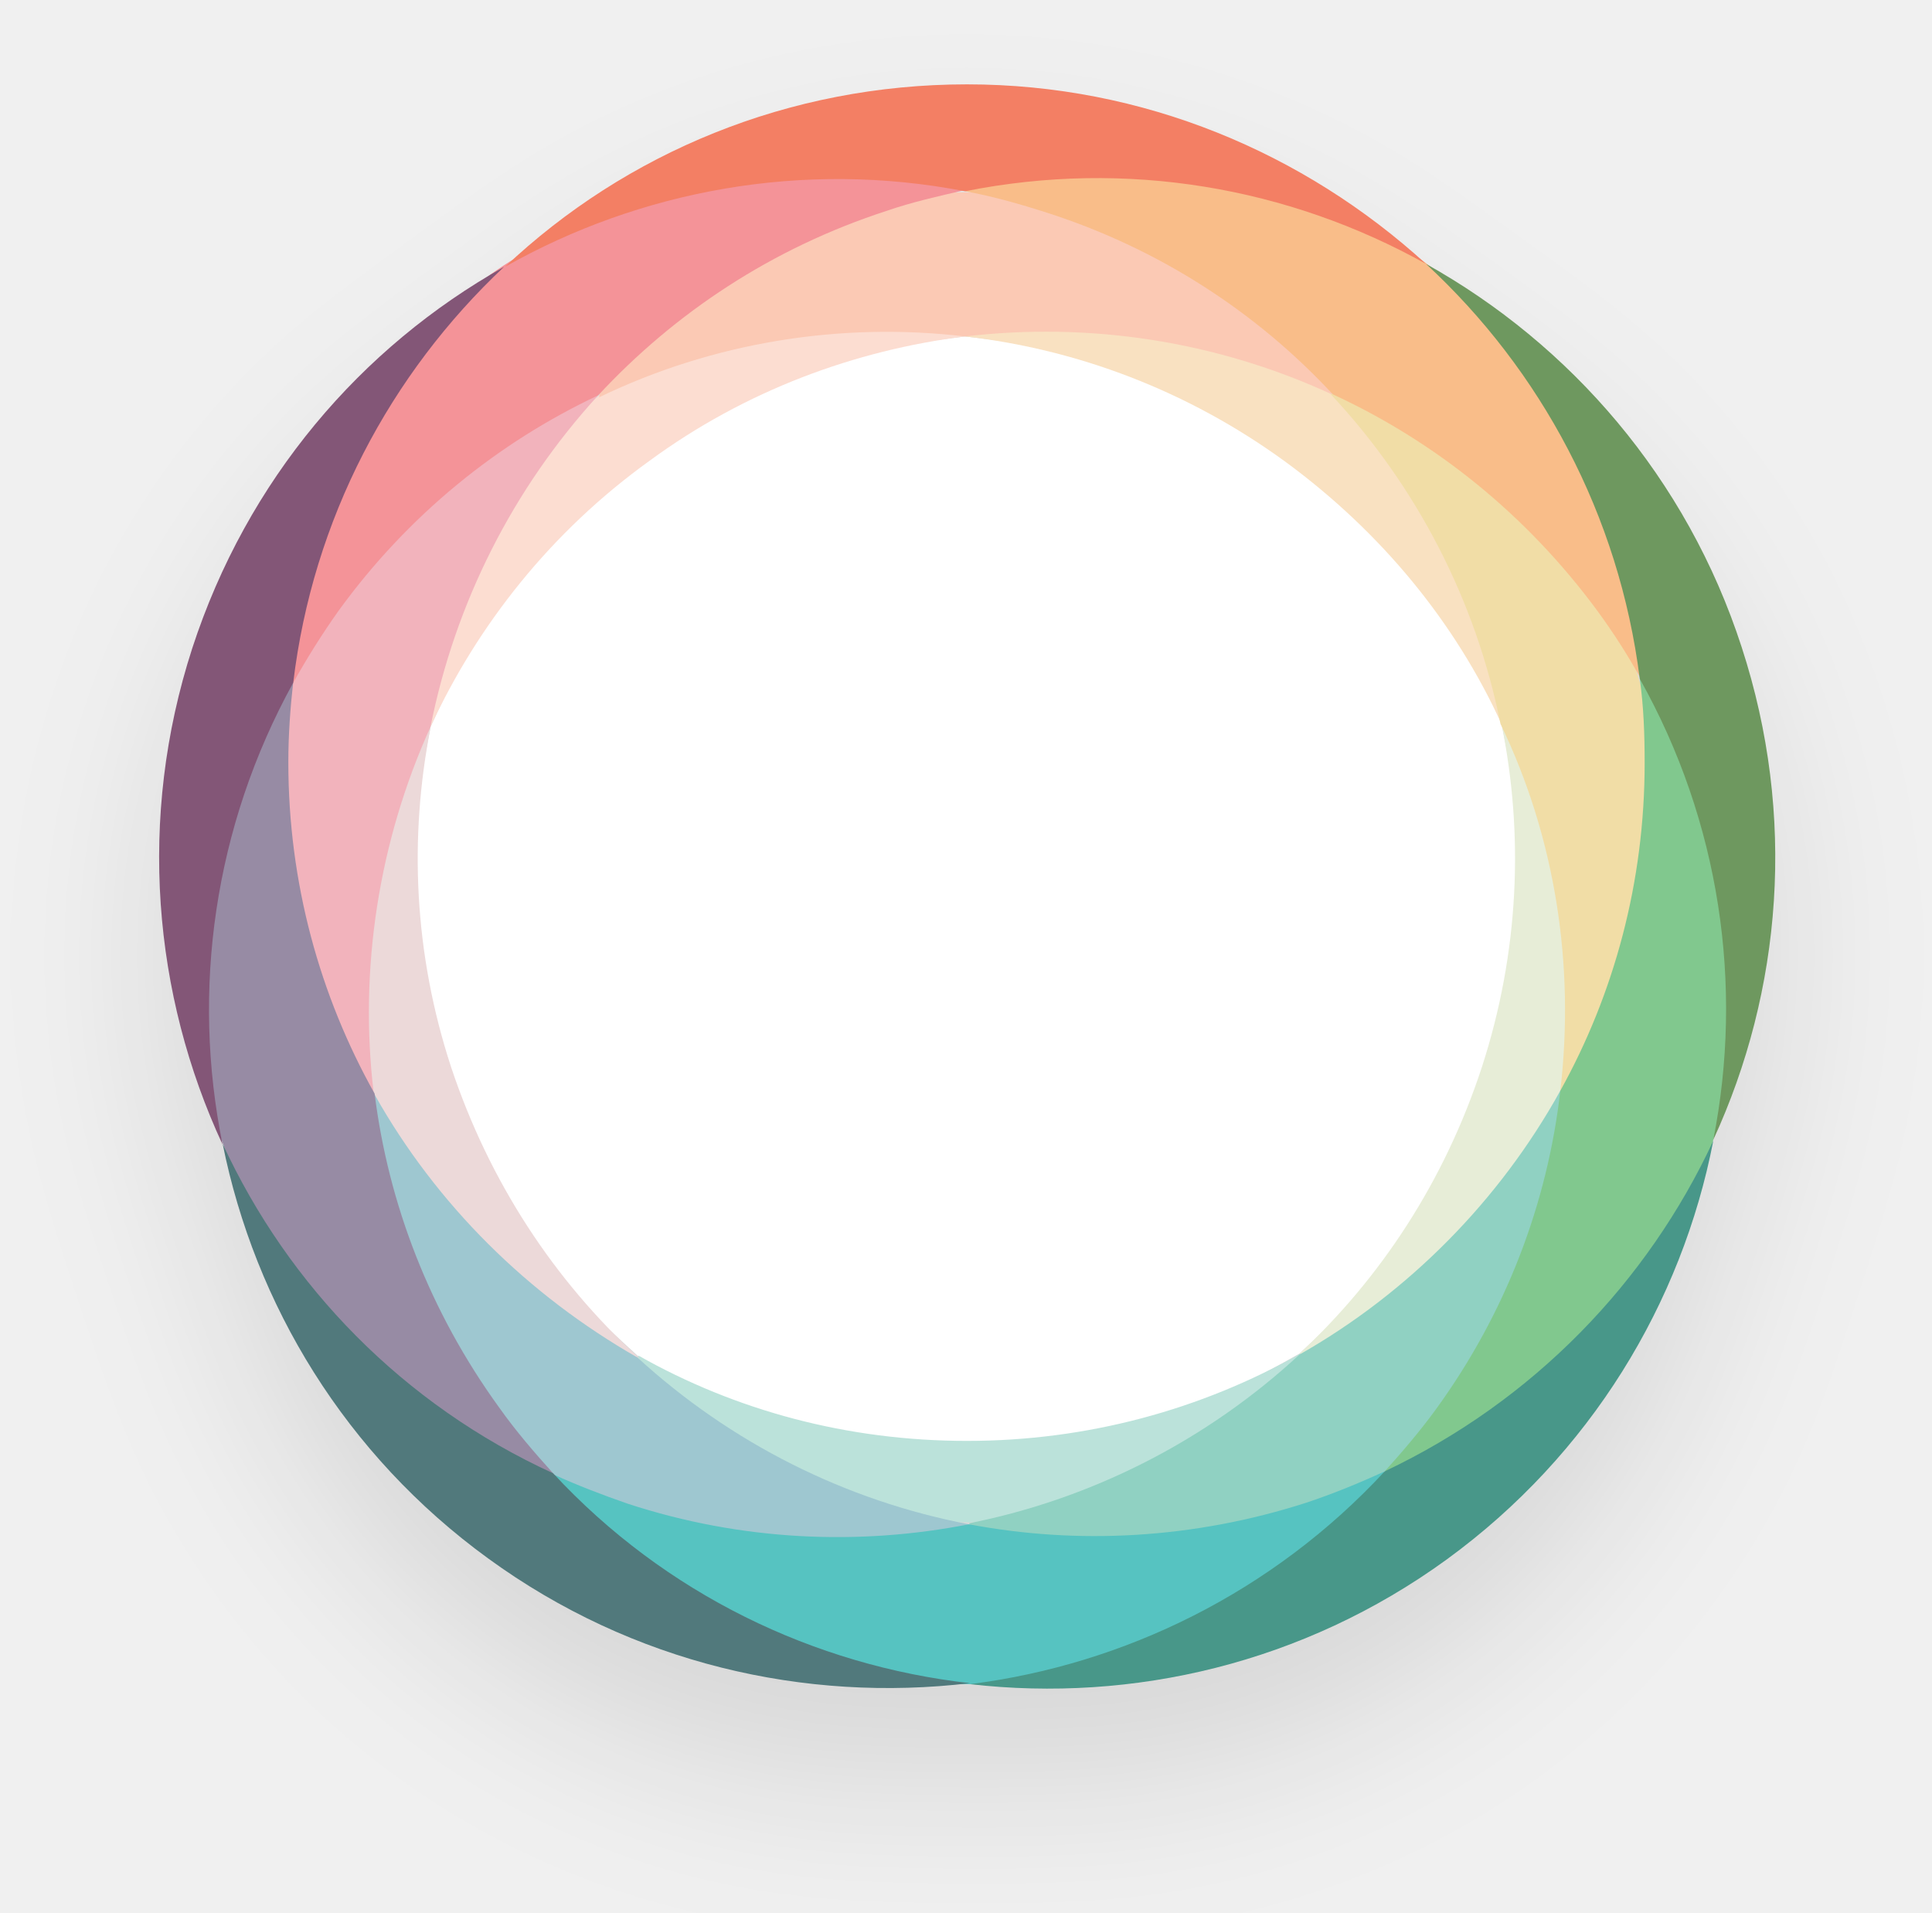
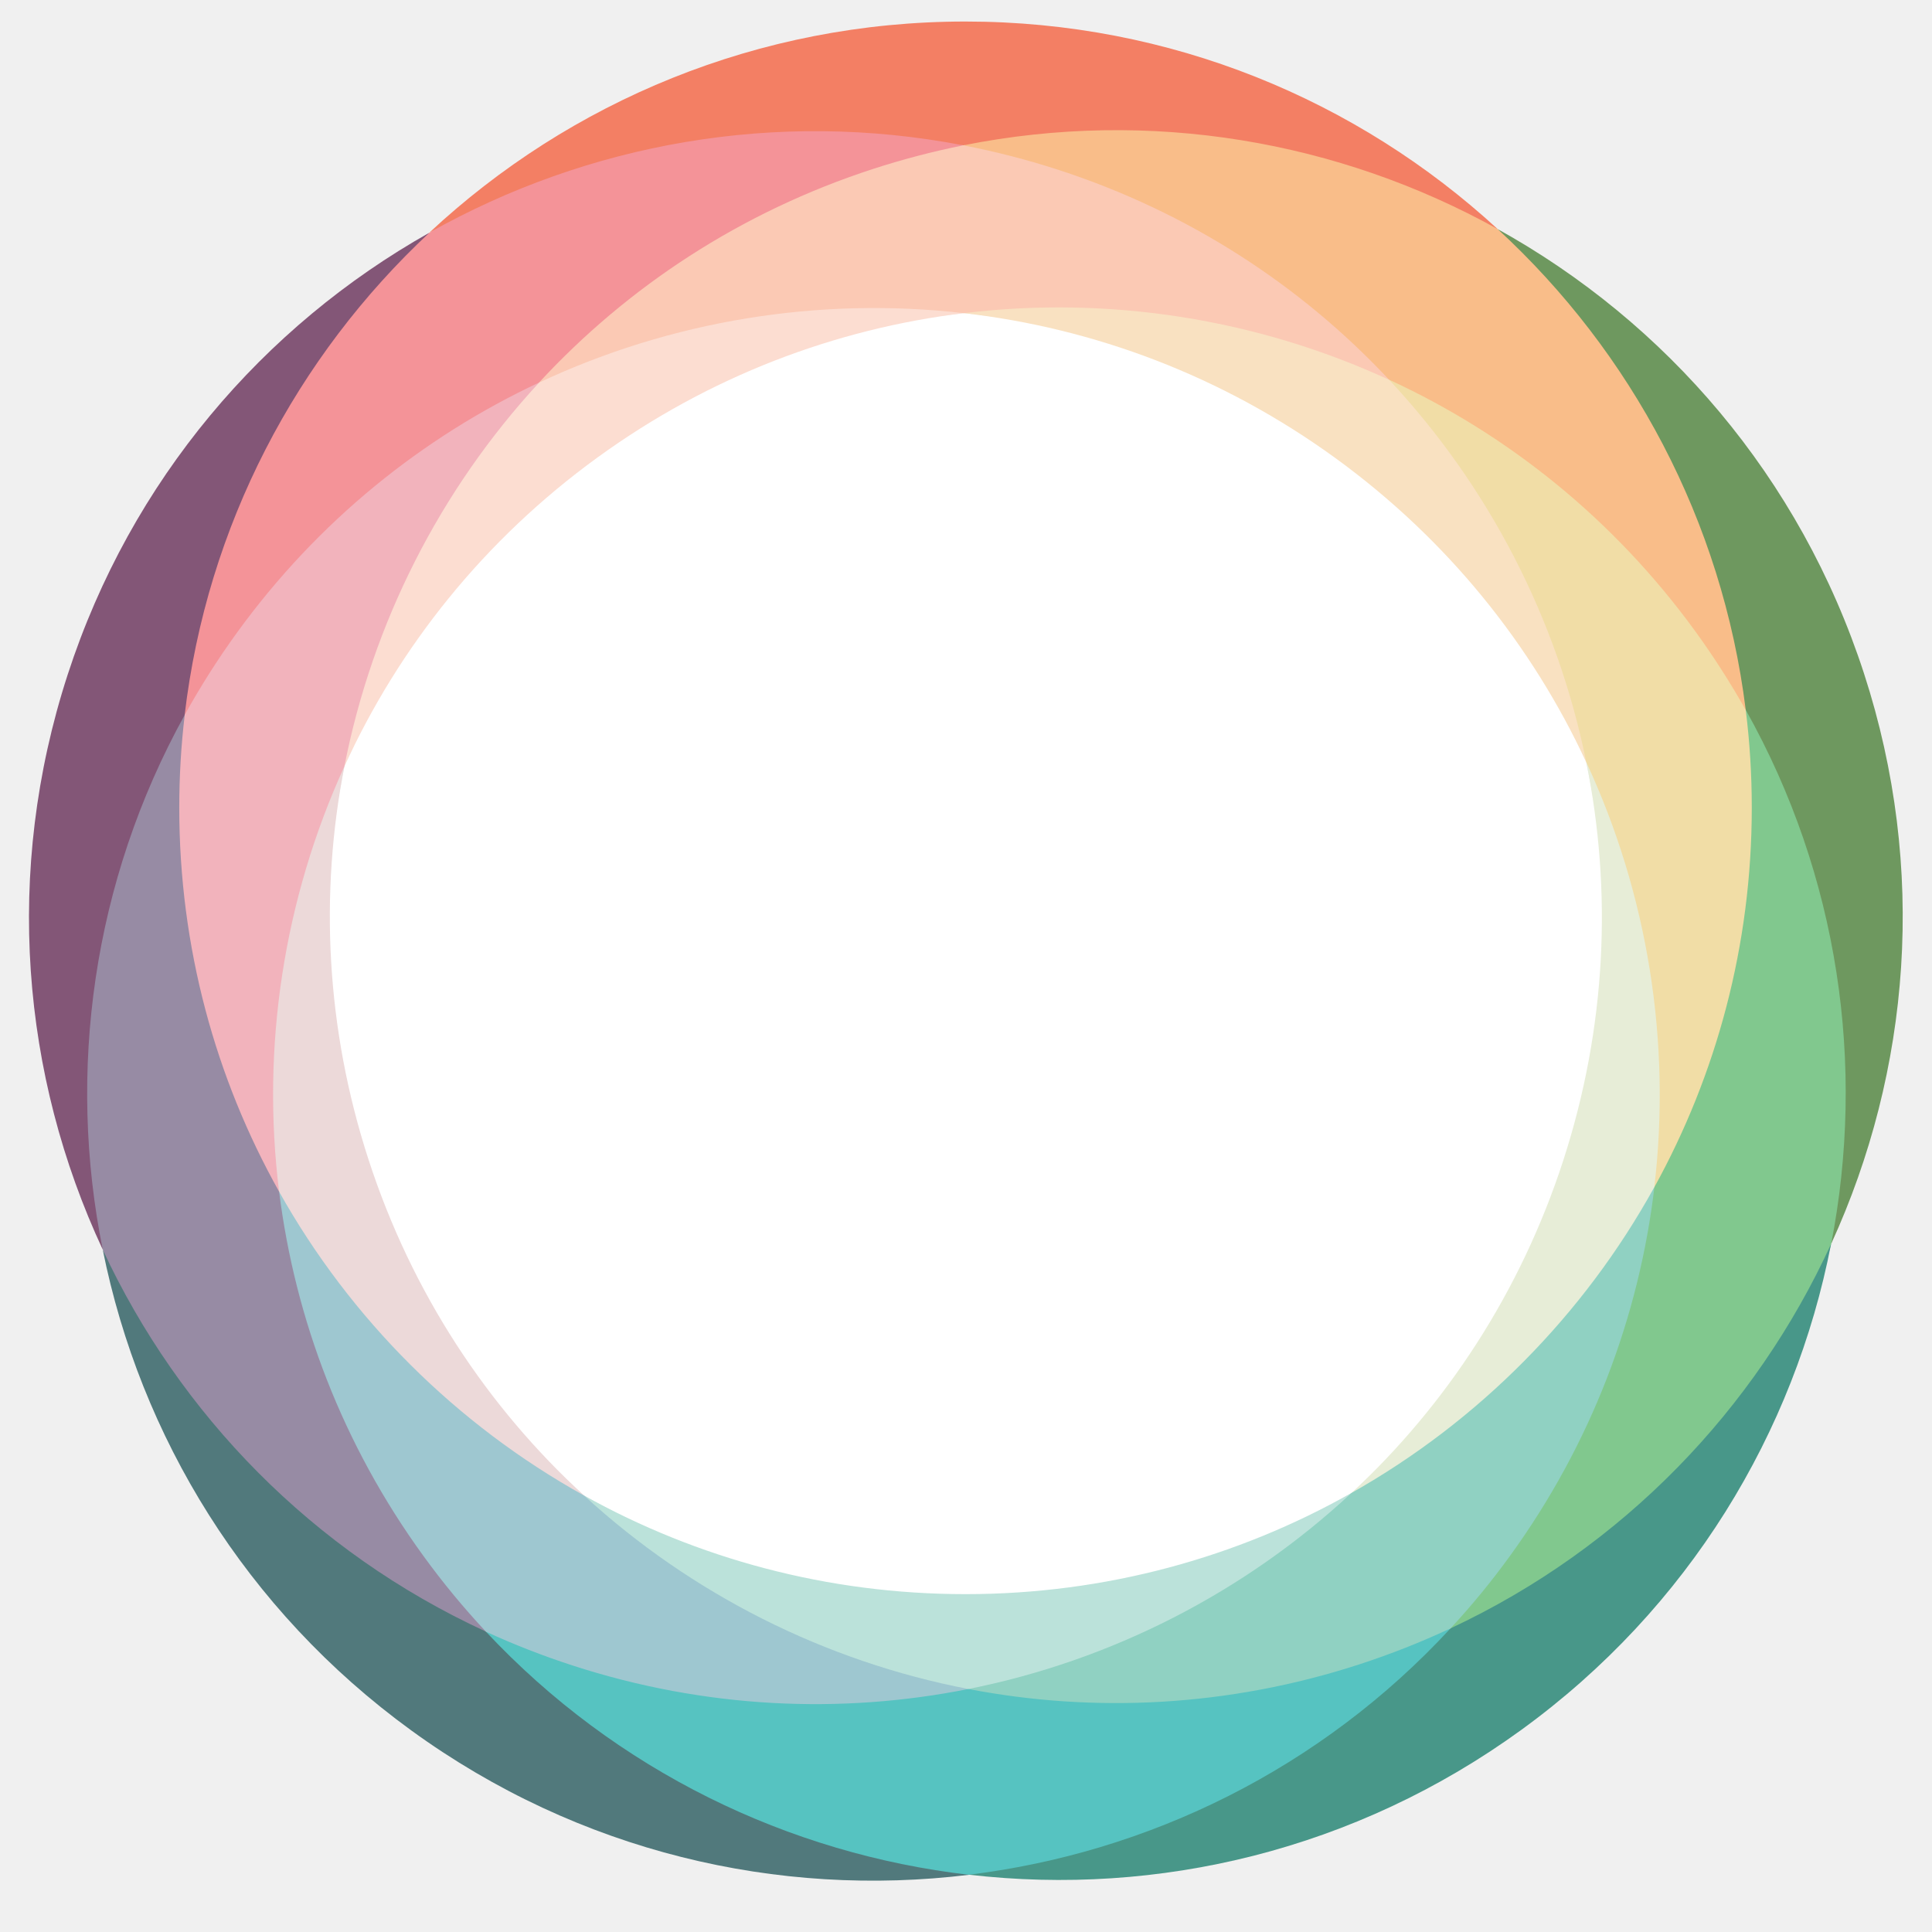
- <svg xmlns="http://www.w3.org/2000/svg" width="197" height="195" viewBox="0 0 197 195" fill="none">
-   <g clip-path="url(#clip0)">
-     <g filter="url(#filter0_d)">
-       <path d="M153.1 109.9C156.9 98.2 155.4 85 153.1 73.7C148.3 63.4 142.3 52.5 132.5 45.4C122.5 38.1 109.8 35.6 98.4 34.3C87.1 35.7 74.9 37.6 65 44.7C55 52 48.7 63.7 43.9 74.1C41.7 85.3 40.1 98.3 43.9 109.9C47.7 121.6 56.5 130.5 65 138.2C74.9 143.7 86.2 149.1 98.4 149.1C110.7 149.1 122.5 143.7 132.5 138C140.8 130.3 149.4 121.5 153.1 109.9Z" fill="white" />
-       <path d="M98.6 146.9C86.4 146.9 75 143.8 65.1 138.2C65.5 146 80.6 155.2 98.9 155.2C117.2 155.2 131.5 143.9 132.6 138C122.5 143.7 110.9 146.9 98.6 146.9Z" fill="#BBE2DA" />
-       <path d="M65 138.3C56.5 130.5 49.9 120.5 46 108.8C42.2 97.2 41.7 85.4 43.9 74.2C37.2 75.8 33.7 98.4 38.2 111.6C42.7 124.8 58.4 141.1 65 138.3Z" fill="#ECD9D9" />
-       <path d="M66.2 47C76 39.8 87.2 35.7 98.4 34.3C92.9 29.5 70.7 33 61 40.4C51.3 47.8 40 67.2 43.9 74.1C48.7 63.7 56.2 54.2 66.2 47Z" fill="#FCDDD1" />
-       <path d="M98.4 34.3C109.8 35.6 121.1 39.8 131.1 47.1C140.9 54.3 148.4 63.5 153.1 73.8C157.2 66.8 148 48.2 135.8 40.2C123.6 32.2 101.5 30 98.4 34.3Z" fill="#F9E1C1" />
-       <path d="M153.1 73.8C155.4 85.1 154.9 97.1 151.1 108.8C147.3 120.4 140.8 130.3 132.5 138C142 138.9 155.1 126.3 159.1 111.1C163.1 95.9 159 74.6 153.1 73.8Z" fill="#E7EDD7" />
-       <path d="M38.2 111.6C34.2 116.7 39.3 138.1 56.4 150.3C73.5 162.5 95.1 159.8 98.8 155.4C86.2 153 74.5 147.1 65 138.4C53.8 132 44.5 122.8 38.2 111.6Z" fill="#9EC7D0" />
-       <path d="M159.1 111.2C152.9 122.4 143.6 131.8 132.5 138.1C123.1 146.8 111.4 152.8 98.8 155.3C103.3 160.8 127.9 158 141.2 150C154.5 141.9 161.7 118.1 159.1 111.2Z" fill="#90D1C2" />
-       <path d="M43.9 74.1C46.4 61.5 52.3 49.8 61 40.3C52 37 35.1 52 29.8 69.5C24.5 87 28.8 107.2 38.1 111.4C36.6 98.8 38.6 85.8 43.9 74.1Z" fill="#F2B3BC" />
-       <path d="M98.4 34.3C111.2 32.8 124.1 34.8 135.8 40.2C139.6 33 115.3 19.6 98.4 19.6C81.5 19.6 61.4 31.3 61.1 40.5C72.7 34.9 85.7 32.8 98.4 34.3Z" fill="#FBC9B4" />
-       <path d="M159.1 111.2C167.2 109.6 173.2 89.6 167.1 69.2C161 48.8 142.3 38.1 135.7 40.2C144.5 49.6 150.5 61.3 153 73.8C158.6 85.4 160.6 98.4 159.1 111.2Z" fill="#F1DDA6" />
-       <path d="M56.4 150.2C54.5 148.1 52.6 145.9 50.9 143.5C43.8 133.7 39.6 122.7 38.2 111.5C32.6 101.5 29.4 90 29.4 77.7C29.4 74.9 29.6 72.2 29.9 69.5C23.4 71.3 15.6 97.3 22.7 116.5C29.8 135.7 50.3 151.3 56.4 150.2Z" fill="#978BA4" />
-       <path d="M141.2 150C138.6 151.2 135.9 152.3 133.2 153.2C121.7 156.9 109.9 157.5 98.8 155.4C87.6 157.6 75.6 157.1 64 153.3C61.4 152.4 58.8 151.4 56.4 150.3C59.4 159.7 74.9 171.7 98.9 171.7C122.9 171.7 136.8 159.8 141.2 150Z" fill="#56C3C1" />
-       <path d="M167.2 69.2C167.6 72 167.7 74.9 167.7 77.8C167.7 89.9 164.6 101.3 159.1 111.2C157.8 122.6 153.6 133.8 146.4 143.7C144.8 145.9 143 148 141.2 150C152.3 150.7 168.7 138.5 174.7 116.2C180.7 93.9 173.2 71.9 167.2 69.2Z" fill="#81C88E" />
-       <path d="M29.9 69.6C31.3 67.1 32.8 64.7 34.5 62.3C41.6 52.5 50.8 45.1 61 40.3C68.8 31.9 78.7 25.3 90.4 21.5C93 20.6 95.7 20 98.3 19.4C88.9 14.7 66 17.5 51.3 27.1C36.6 36.7 27.2 60.6 29.9 69.6Z" fill="#F49398" />
-       <path d="M98.4 19.5C101.2 20 104 20.8 106.8 21.7C118.3 25.4 128.2 31.9 135.9 40.2C146.3 45 155.6 52.4 162.9 62.3C164.5 64.5 166 66.8 167.3 69.2C171.5 61.1 158.7 36.9 145.5 26.9C132.3 16.9 108.2 15.1 98.4 19.5Z" fill="#F9BD89" />
-       <path d="M29.9 69.6C31.9 52.9 39.8 38.1 51.4 27.2C36.8 35.4 25.2 48.9 19.6 66.1C14 83.4 15.6 101.4 22.7 116.7C19.5 101 21.8 84.3 29.9 69.6Z" fill="#835677" />
-       <path d="M56.4 150.2C41.1 143.2 29.4 131.1 22.7 116.6C26 133 35.2 148.3 49.8 158.9C64.5 169.6 82.1 173.6 98.9 171.6C83 169.8 67.8 162.5 56.4 150.2Z" fill="#51797C" />
-       <path d="M141.2 150C129.8 162.3 114.7 169.7 98.9 171.7C115.5 173.6 132.9 169.6 147.5 159C162.2 148.3 171.5 132.8 174.7 116.3C168 130.7 156.4 142.8 141.2 150Z" fill="#489789" />
-       <path d="M167.2 69.2C175.4 83.8 177.8 100.5 174.7 116.2C181.7 101 183.2 83.2 177.6 66C172 48.7 160.1 35.1 145.4 26.9C157.1 37.7 165.1 52.5 167.2 69.2Z" fill="#6E985F" />
-       <path d="M98.4 19.5C114.9 16.2 131.4 19.1 145.4 26.9C133 15.6 116.6 8.6 98.6 8.6C80.4 8.6 63.8 15.6 51.5 27.2C65.3 19.4 81.9 16.3 98.4 19.5Z" fill="#F37F64" />
+ <svg xmlns="http://www.w3.org/2000/svg" version="1.1" id="Layer_1" x="0px" y="0px" viewBox="0 0 201 201" style="enable-background:new 0 0 201 201;" xml:space="preserve">
+   <style type="text/css">
+ 	.st0{fill:#FFFFFF;}
+ 	.st1{fill:#BBE2DA;}
+ 	.st2{fill:#ECD9D9;}
+ 	.st3{fill:#FCDDD1;}
+ 	.st4{fill:#F9E1C1;}
+ 	.st5{fill:#E7EDD7;}
+ 	.st6{fill:#9EC7D0;}
+ 	.st7{fill:#90D1C2;}
+ 	.st8{fill:#F2B3BC;}
+ 	.st9{fill:#FBC9B4;}
+ 	.st10{fill:#F1DDA6;}
+ 	.st11{fill:#978BA4;}
+ 	.st12{fill:#56C3C1;}
+ 	.st13{fill:#81C88E;}
+ 	.st14{fill:#F49398;}
+ 	.st15{fill:#F9BD89;}
+ 	.st16{fill:#835677;}
+ 	.st17{fill:#51797C;}
+ 	.st18{fill:#489789;}
+ 	.st19{fill:#6E985F;}
+ 	.st20{fill:#F37F64;}
+ 	.st21{fill:none;}
+ </style>
+   <g>
+     <g>
+       <path class="st0" d="M165.03,122.06c4.51-13.88,2.71-29.41,0-42.77c-5.67-12.19-12.77-25.06-24.42-33.53    c-11.81-8.58-26.8-11.64-40.34-13.19C86.92,34.2,72.41,36.5,60.76,44.96c-11.81,8.58-19.27,22.38-24.93,34.77    c-2.58,13.2-4.45,28.64,0,42.33c4.51,13.88,14.89,24.31,24.93,33.53c11.75,6.53,25.06,12.86,39.46,12.86    c14.6,0,28.53-6.42,40.39-13.12C150.46,146.16,160.58,135.76,165.03,122.06z" />
+       <g>
+         <path class="st1" d="M100.45,165.85c-14.4,0-27.93-3.72-39.69-10.26c0.45,9.21,18.31,20.13,39.99,20.13s38.53-13.42,39.86-20.4     C128.75,162.02,115.04,165.85,100.45,165.85z" />
+         <path class="st2" d="M60.76,155.59c-10.04-9.21-17.91-21.06-22.42-34.95c-4.45-13.7-5.09-27.72-2.51-40.91     c-7.88,1.89-12.06,28.68-6.79,44.25S52.92,158.99,60.76,155.59z" />
+         <path class="st3" d="M62.14,47.61c11.65-8.47,24.79-13.41,38.14-15.03c-6.49-5.73-32.78-1.49-44.19,7.22S31.23,71.57,35.83,79.73     C41.49,67.34,50.33,56.19,62.14,47.61z" />
+         <path class="st4" d="M100.27,32.58c13.54,1.55,26.87,6.51,38.68,15.09c11.65,8.47,20.41,19.43,26.08,31.63     c4.9-8.31-6.03-30.23-20.52-39.79C130.02,29.95,103.97,27.46,100.27,32.58z" />
+         <path class="st5" d="M165.03,79.3c2.71,13.35,2.11,27.57-2.4,41.45c-4.45,13.7-12.17,25.42-22.02,34.58     c11.19,1.08,26.73-13.8,31.5-31.81S172.01,80.26,165.03,79.3z" />
+       </g>
    </g>
+     <path class="st6" d="M29.04,123.98c-4.78,6.03,1.26,31.39,21.5,45.76s45.78,11.23,50.21,5.98c-14.92-2.87-28.8-9.86-39.99-20.13   C47.48,148.21,36.47,137.24,29.04,123.98z" />
+     <path class="st7" d="M172.11,123.51c-7.34,13.3-18.28,24.35-31.5,31.81c-11.13,10.35-24.96,17.43-39.86,20.4   c5.35,6.51,34.42,3.21,50.16-6.31C166.65,159.89,175.17,131.77,172.11,123.51z" />
+     <path class="st8" d="M35.83,79.73c2.92-14.91,9.95-28.77,20.26-39.93C45.5,35.88,25.44,53.61,19.21,74.39s-1.23,44.55,9.83,49.6   C27.16,108.91,29.52,93.54,35.83,79.73z" />
+     <path class="st9" d="M100.27,32.58c15.08-1.83,30.44,0.57,44.24,6.93c4.53-8.57-24.21-24.38-44.29-24.38S56.43,28.98,56.09,39.8   C69.85,33.35,85.19,30.85,100.27,32.58z" />
+     <path class="st10" d="M172.11,123.51c9.56-1.86,16.67-25.6,9.5-49.66s-29.36-36.82-37.1-34.35c10.38,11.09,17.51,24.91,20.52,39.79   C171.44,93.08,173.89,108.42,172.11,123.51z" />
+     <path class="st11" d="M50.54,169.74c-2.3-2.46-4.47-5.08-6.5-7.88c-8.41-11.58-13.34-24.62-15-37.88   c-6.62-11.81-10.39-25.43-10.39-39.94c0-3.27,0.19-6.49,0.57-9.66c-7.67,2.13-16.93,32.86-8.52,55.63S43.43,171.02,50.54,169.74z" />
+     <path class="st12" d="M150.91,169.41c-3.05,1.43-6.22,2.68-9.5,3.75c-13.61,4.42-27.54,5.08-40.66,2.56   c-13.28,2.65-27.4,2.03-41.19-2.45c-3.11-1.01-6.12-2.19-9.02-3.52c3.6,11.07,21.88,25.3,50.27,25.3S145.66,181.09,150.91,169.41z" />
+     <path class="st13" d="M181.62,73.85c0.42,3.34,0.63,6.74,0.63,10.19c0,14.31-3.68,27.76-10.13,39.46   c-1.59,13.45-6.54,26.69-15.06,38.42c-1.92,2.65-3.97,5.14-6.14,7.48c13.15,0.86,32.52-13.64,39.6-40S188.75,77.09,181.62,73.85z" />
+     <path class="st14" d="M19.21,74.39c1.63-2.95,3.45-5.82,5.48-8.62c8.41-11.58,19.29-20.3,31.39-25.97   c9.19-9.95,20.98-17.75,34.77-22.23c3.11-1.01,6.24-1.82,9.36-2.45C89.12,9.58,62,12.87,44.68,24.21S16.03,63.68,19.21,74.39z" />
+     <path class="st15" d="M100.22,15.12c3.3,0.64,6.61,1.48,9.89,2.55c13.61,4.42,25.27,12.07,34.4,21.83   c12.3,5.66,23.36,14.47,31.88,26.2c1.92,2.65,3.66,5.37,5.22,8.15c5-9.54-10.18-38.23-25.8-50.02S111.86,9.87,100.22,15.12z" />
+     <path class="st16" d="M19.21,74.39c2.32-19.73,11.67-37.31,25.46-50.18C27.43,33.92,13.64,49.88,7.04,70.19   c-6.66,20.5-4.79,41.72,3.65,59.82C6.96,111.51,9.61,91.77,19.21,74.39z" />
+     <path class="st17" d="M50.54,169.74c-18.05-8.31-31.88-22.62-39.85-39.72c3.91,19.41,14.83,37.46,32.1,50.01   c17.44,12.67,38.2,17.45,58.02,15.02C82.06,192.87,64.11,184.24,50.54,169.74z" />
+     <path class="st18" d="M150.91,169.41c-13.48,14.6-31.37,23.33-50.1,25.63c19.66,2.28,40.2-2.53,57.48-15.08   c17.44-12.67,28.4-30.94,32.21-50.54C182.64,146.58,168.9,160.99,150.91,169.41z" />
+     <path class="st19" d="M181.62,73.85c9.72,17.33,12.49,37.04,8.89,55.56c8.24-18,10.02-39.02,3.42-59.33   c-6.66-20.5-20.65-36.57-38.12-46.25C169.71,36.62,179.17,54.15,181.62,73.85z" />
+     <path class="st20" d="M100.22,15.12c19.48-3.89,39.09-0.44,55.59,8.71c-14.57-13.4-34.01-21.59-55.37-21.59   c-21.55,0-41.16,8.34-55.77,21.96C61.13,14.94,80.72,11.36,100.22,15.12z" />
+     <circle class="st21" cx="100.5" cy="100.5" r="100" />
  </g>
-   <defs>
-     <filter id="filter0_d" x="0.226" y="2.6" width="196.792" height="195.556" filterUnits="userSpaceOnUse" color-interpolation-filters="sRGB">
-       <feFlood flood-opacity="0" result="BackgroundImageFix" />
-       <feColorMatrix in="SourceAlpha" type="matrix" values="0 0 0 0 0 0 0 0 0 0 0 0 0 0 0 0 0 0 127 0" />
-       <feOffset dy="10" />
-       <feGaussianBlur stdDeviation="8" />
-       <feColorMatrix type="matrix" values="0 0 0 0 0 0 0 0 0 0 0 0 0 0 0 0 0 0 0.1 0" />
-       <feBlend mode="normal" in2="BackgroundImageFix" result="effect1_dropShadow" />
-       <feBlend mode="normal" in="SourceGraphic" in2="effect1_dropShadow" result="shape" />
-     </filter>
-     <clipPath id="clip0">
-       <rect width="197" height="195" fill="white" />
-     </clipPath>
-   </defs>
</svg>
